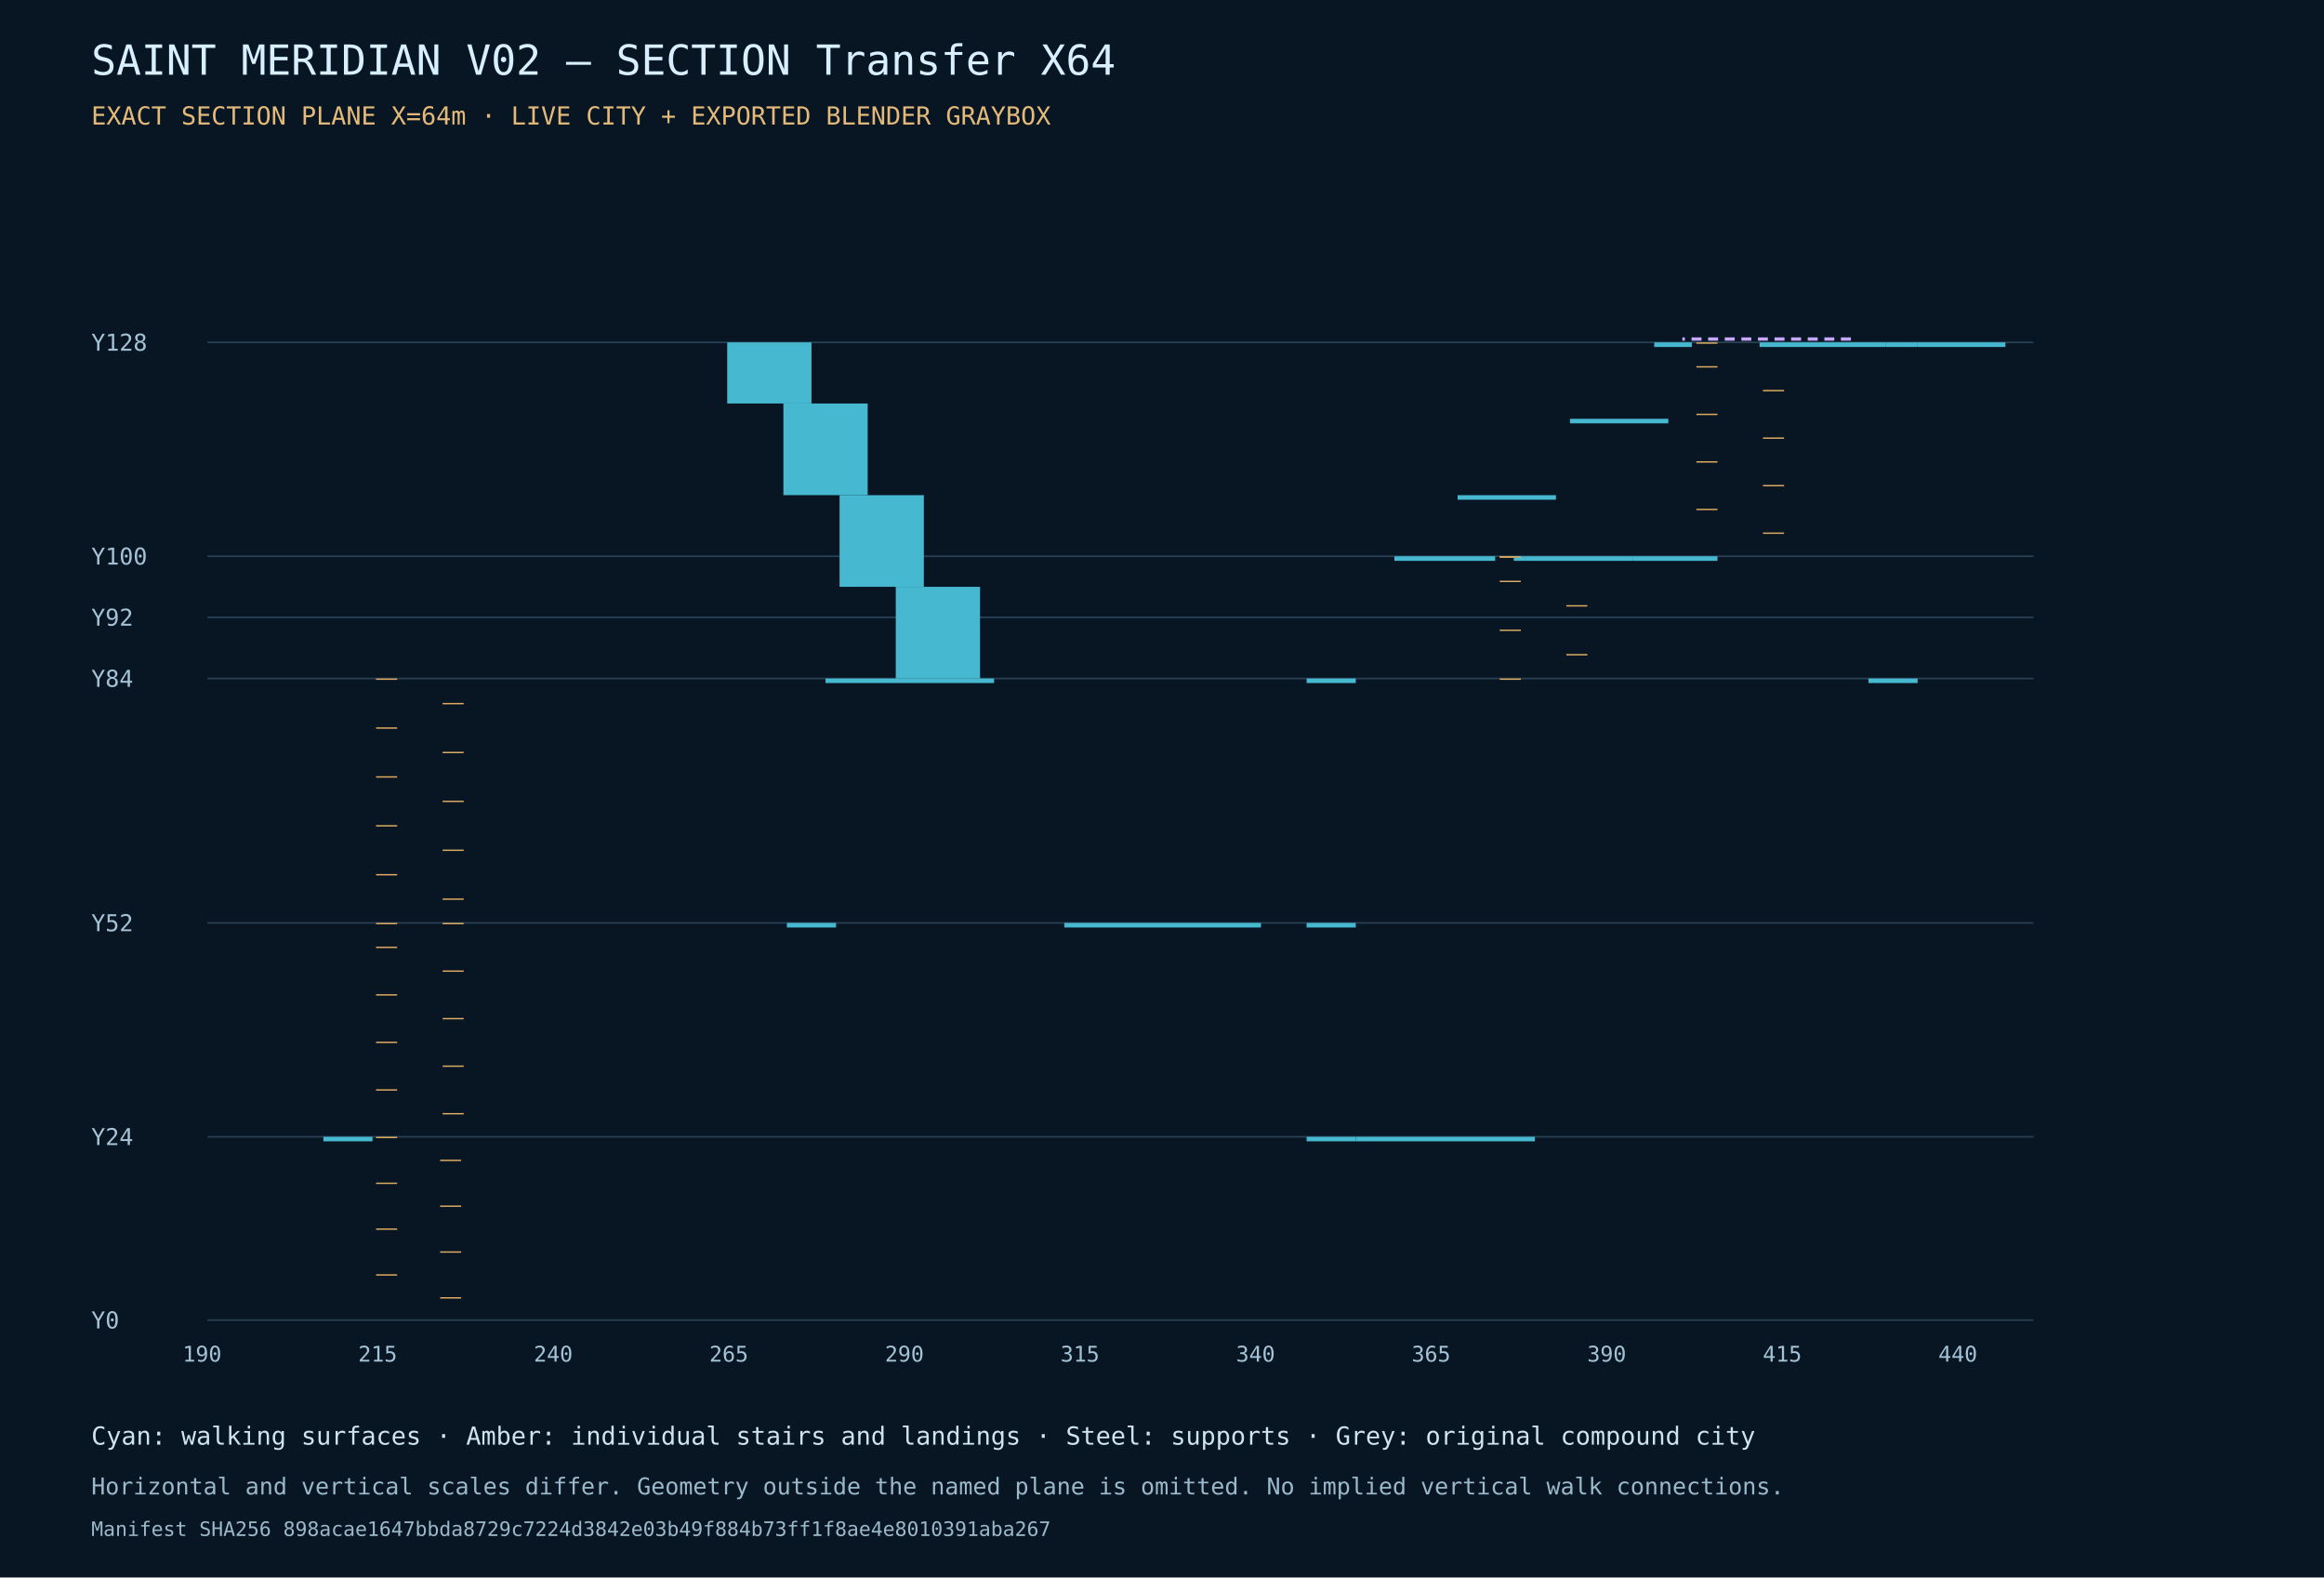
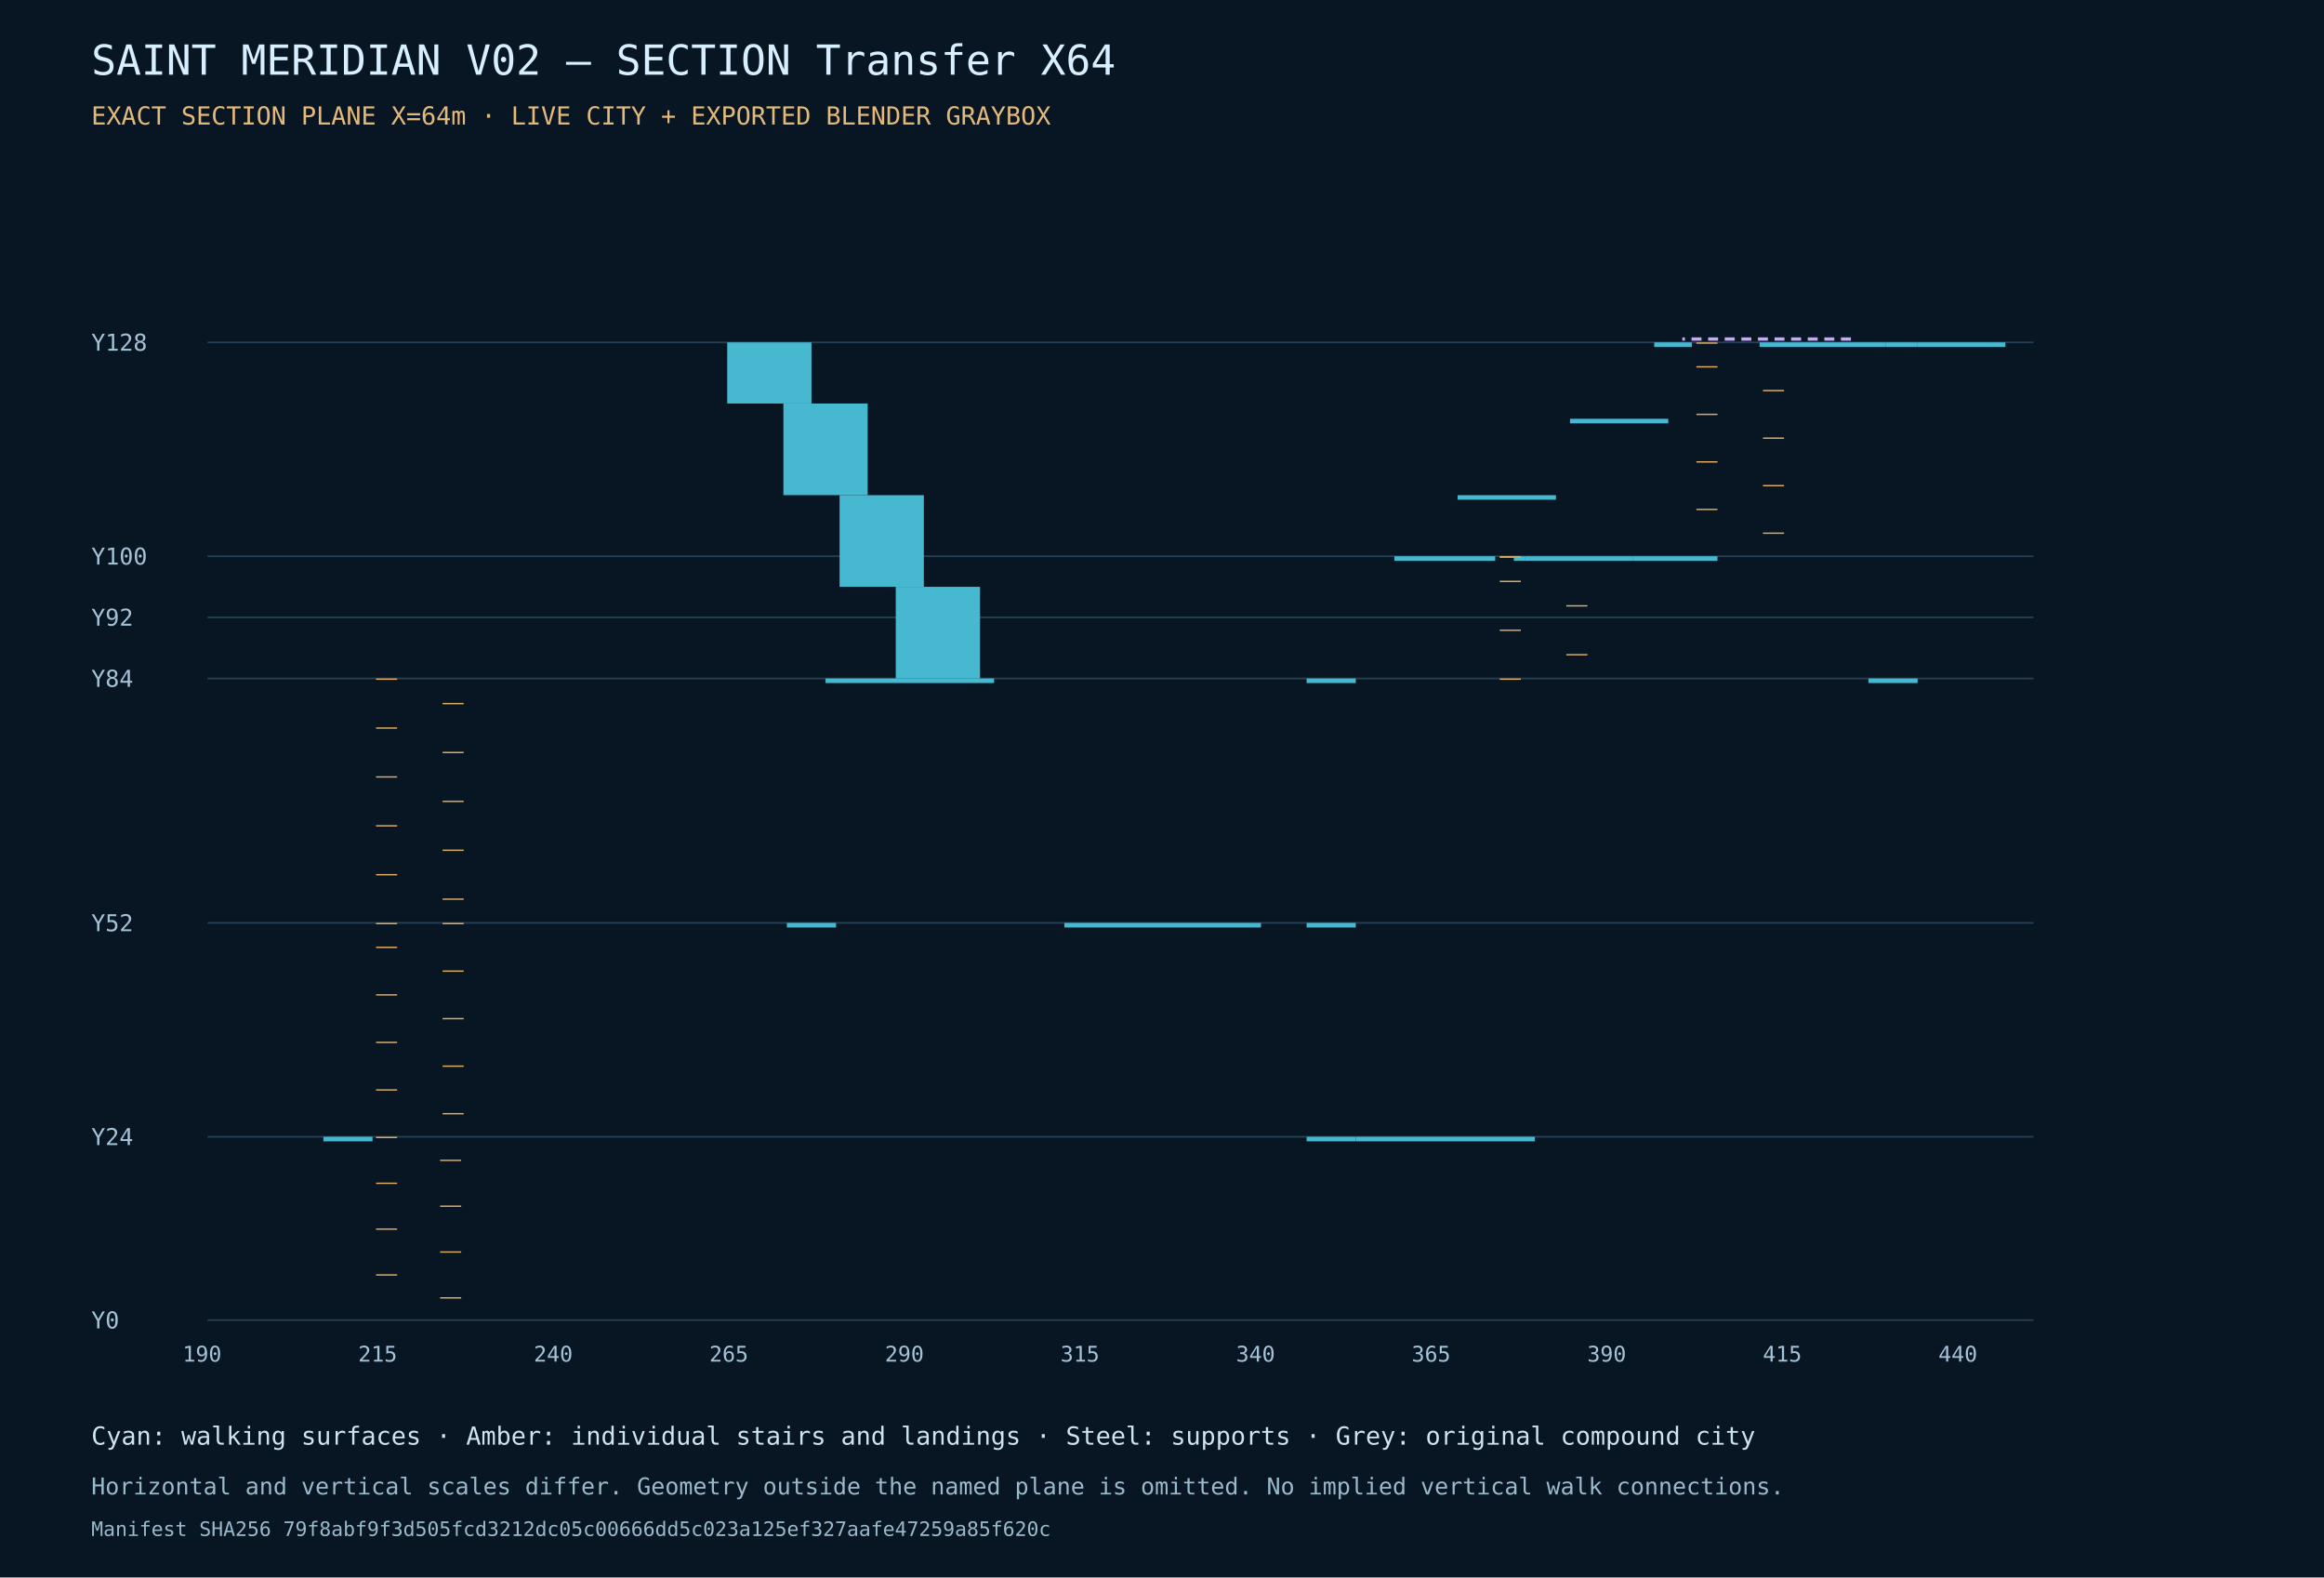
<svg xmlns="http://www.w3.org/2000/svg" width="1400" height="950" viewBox="0 0 1400 950">
  <defs>
    <clipPath id="section">
      <rect x="125" y="105" width="1100" height="690" />
    </clipPath>
  </defs>
  <rect width="1400" height="950" fill="#081523" />
  <text x="55" y="45" fill="#d7efff" font-family="monospace" font-size="25">SAINT MERIDIAN V02 — SECTION Transfer X64</text>
  <text x="55" y="75" fill="#e3ba79" font-family="monospace" font-size="15">EXACT SECTION PLANE X=64m · LIVE CITY + EXPORTED BLENDER GRAYBOX</text>
  <path d="M125 795.0H1225" stroke="#284053" stroke-width="1" />
  <text x="55" y="800.0" fill="#a4c3d7" font-family="monospace" font-size="14">Y0</text>
  <path d="M125 684.6H1225" stroke="#284053" stroke-width="1" />
  <text x="55" y="689.6" fill="#a4c3d7" font-family="monospace" font-size="14">Y24</text>
  <path d="M125 555.8H1225" stroke="#284053" stroke-width="1" />
  <text x="55" y="560.8" fill="#a4c3d7" font-family="monospace" font-size="14">Y52</text>
  <path d="M125 408.6H1225" stroke="#284053" stroke-width="1" />
  <text x="55" y="413.6" fill="#a4c3d7" font-family="monospace" font-size="14">Y84</text>
  <path d="M125 371.8H1225" stroke="#284053" stroke-width="1" />
  <text x="55" y="376.8" fill="#a4c3d7" font-family="monospace" font-size="14">Y92</text>
  <path d="M125 335H1225" stroke="#284053" stroke-width="1" />
  <text x="55" y="340" fill="#a4c3d7" font-family="monospace" font-size="14">Y100</text>
  <path d="M125 206.2H1225" stroke="#284053" stroke-width="1" />
  <text x="55" y="211.2" fill="#a4c3d7" font-family="monospace" font-size="14">Y128</text>
  <g clip-path="url(#section)">
    <rect x="3856.139" y="739.219" width="185.250" height="53.125" fill="#344757" opacity="0.5" />
    <rect x="3856.139" y="739.219" width="9.262" height="53.125" fill="#344757" opacity="0.5" />
    <rect x="3856.757" y="172.905" width="4.940" height="8.500" fill="#344757" opacity="0.5" />
    <rect x="4036.758" y="732.578" width="16.981" height="6.641" fill="#344757" opacity="0.5" />
    <rect x="3856.139" y="181.405" width="123.500" height="557.814" fill="#344757" opacity="0.5" />
    <rect x="3979.639" y="181.405" width="61.750" height="557.814" fill="#344757" opacity="0.5" />
    <rect x="4036.758" y="744.531" width="1.544" height="42.500" fill="#344757" opacity="0.5" />
    <rect x="-5461.202" y="741.728" width="219.520" height="50.735" fill="#344757" opacity="0.5" />
    <rect x="-5461.202" y="741.728" width="10.976" height="50.735" fill="#344757" opacity="0.5" />
    <rect x="-5460.470" y="200.893" width="5.854" height="8.118" fill="#344757" opacity="0.5" />
    <rect x="-5247.170" y="735.386" width="20.123" height="6.342" fill="#344757" opacity="0.5" />
    <rect x="-5461.202" y="209.011" width="146.347" height="532.717" fill="#344757" opacity="0.5" />
    <rect x="-5314.855" y="209.011" width="73.173" height="532.717" fill="#344757" opacity="0.5" />
    <rect x="-5247.170" y="746.802" width="1.829" height="40.588" fill="#344757" opacity="0.5" />
    <rect x="194.808" y="684.600" width="29.615" height="2.760" fill="#46b8d0" opacity="1" />
    <rect x="787.115" y="684.600" width="29.615" height="2.760" fill="#46b8d0" opacity="1" />
    <rect x="474.038" y="555.800" width="29.615" height="2.760" fill="#46b8d0" opacity="1" />
    <rect x="787.115" y="555.800" width="29.615" height="2.760" fill="#46b8d0" opacity="1" />
    <rect x="787.115" y="408.600" width="29.615" height="2.760" fill="#46b8d0" opacity="1" />
    <rect x="1125.577" y="408.600" width="29.615" height="2.760" fill="#46b8d0" opacity="1" />
    <rect x="816.731" y="684.600" width="107.885" height="2.760" fill="#46b8d0" opacity="1" />
    <rect x="641.154" y="555.800" width="118.462" height="2.760" fill="#46b8d0" opacity="1" />
    <rect x="840.000" y="335.000" width="60.712" height="2.760" fill="#46b8d0" opacity="1" />
    <rect x="918.904" y="335.000" width="64.942" height="2.760" fill="#46b8d0" opacity="1" />
    <rect x="1060.000" y="206.200" width="76.154" height="2.760" fill="#46b8d0" opacity="1" />
    <rect x="911.923" y="335.000" width="6.981" height="2.760" fill="#46b8d0" opacity="1" />
    <rect x="983.846" y="335.000" width="50.769" height="2.760" fill="#46b8d0" opacity="1" />
    <rect x="1136.154" y="206.200" width="19.038" height="2.760" fill="#46b8d0" opacity="1" />
    <rect x="497.308" y="408.600" width="101.538" height="2.760" fill="#46b8d0" opacity="1" />
    <rect x="539.615" y="353.400" width="50.769" height="55.200" fill="#46b8d0" opacity="1" />
    <rect x="505.769" y="298.200" width="50.769" height="55.200" fill="#46b8d0" opacity="1" />
    <rect x="471.923" y="243.000" width="50.769" height="55.200" fill="#46b8d0" opacity="1" />
    <rect x="438.077" y="206.200" width="50.769" height="36.800" fill="#46b8d0" opacity="1" />
    <rect x="1155.192" y="206.200" width="52.885" height="2.760" fill="#46b8d0" opacity="1" />
    <rect x="996.538" y="206.200" width="22.635" height="2.760" fill="#46b8d0" opacity="1" />
    <rect x="945.769" y="252.200" width="59.231" height="2.760" fill="#46b8d0" opacity="1" />
    <rect x="878.077" y="298.200" width="59.231" height="2.760" fill="#46b8d0" opacity="1" />
    <rect x="226.538" y="795.000" width="12.692" height="0.828" fill="#dfac62" opacity="1" />
    <rect x="265.123" y="781.200" width="12.692" height="0.828" fill="#dfac62" opacity="1" />
    <rect x="226.538" y="767.400" width="12.692" height="0.828" fill="#dfac62" opacity="1" />
    <rect x="265.123" y="753.600" width="12.692" height="0.828" fill="#dfac62" opacity="1" />
    <rect x="226.538" y="739.800" width="12.692" height="0.828" fill="#dfac62" opacity="1" />
    <rect x="265.123" y="726.000" width="12.692" height="0.828" fill="#dfac62" opacity="1" />
    <rect x="226.538" y="712.200" width="12.692" height="0.828" fill="#dfac62" opacity="1" />
    <rect x="265.123" y="698.400" width="12.692" height="0.828" fill="#dfac62" opacity="1" />
    <rect x="226.538" y="684.600" width="12.692" height="0.828" fill="#dfac62" opacity="1" />
    <rect x="266.646" y="670.289" width="12.692" height="0.828" fill="#dfac62" opacity="1" />
    <rect x="226.538" y="655.978" width="12.692" height="0.828" fill="#dfac62" opacity="1" />
    <rect x="266.646" y="641.667" width="12.692" height="0.828" fill="#dfac62" opacity="1" />
    <rect x="226.538" y="627.356" width="12.692" height="0.828" fill="#dfac62" opacity="1" />
    <rect x="266.646" y="613.044" width="12.692" height="0.828" fill="#dfac62" opacity="1" />
    <rect x="226.538" y="598.733" width="12.692" height="0.828" fill="#dfac62" opacity="1" />
    <rect x="266.646" y="584.422" width="12.692" height="0.828" fill="#dfac62" opacity="1" />
    <rect x="226.538" y="570.111" width="12.692" height="0.828" fill="#dfac62" opacity="1" />
    <rect x="266.646" y="555.800" width="12.692" height="0.828" fill="#dfac62" opacity="1" />
    <rect x="226.538" y="555.800" width="12.692" height="0.828" fill="#dfac62" opacity="1" />
    <rect x="266.646" y="541.080" width="12.692" height="0.828" fill="#dfac62" opacity="1" />
    <rect x="226.538" y="526.360" width="12.692" height="0.828" fill="#dfac62" opacity="1" />
    <rect x="266.646" y="511.640" width="12.692" height="0.828" fill="#dfac62" opacity="1" />
    <rect x="226.538" y="496.920" width="12.692" height="0.828" fill="#dfac62" opacity="1" />
    <rect x="266.646" y="482.200" width="12.692" height="0.828" fill="#dfac62" opacity="1" />
    <rect x="226.538" y="467.480" width="12.692" height="0.828" fill="#dfac62" opacity="1" />
    <rect x="266.646" y="452.760" width="12.692" height="0.828" fill="#dfac62" opacity="1" />
    <rect x="226.538" y="438.040" width="12.692" height="0.828" fill="#dfac62" opacity="1" />
    <rect x="266.646" y="423.320" width="12.692" height="0.828" fill="#dfac62" opacity="1" />
    <rect x="226.538" y="408.600" width="12.692" height="0.828" fill="#dfac62" opacity="1" />
    <rect x="903.462" y="408.600" width="12.692" height="0.828" fill="#dfac62" opacity="1" />
    <rect x="943.569" y="393.880" width="12.692" height="0.828" fill="#dfac62" opacity="1" />
    <rect x="903.462" y="379.160" width="12.692" height="0.828" fill="#dfac62" opacity="1" />
    <rect x="943.569" y="364.440" width="12.692" height="0.828" fill="#dfac62" opacity="1" />
    <rect x="903.462" y="349.720" width="12.692" height="0.828" fill="#dfac62" opacity="1" />
    <rect x="903.462" y="335.000" width="12.692" height="0.828" fill="#dfac62" opacity="1" />
    <rect x="903.462" y="335.000" width="8.462" height="0.828" fill="#dfac62" opacity="1" />
    <rect x="1062.031" y="320.689" width="12.692" height="0.828" fill="#dfac62" opacity="1" />
    <rect x="1021.923" y="306.378" width="12.692" height="0.828" fill="#dfac62" opacity="1" />
    <rect x="1062.031" y="292.067" width="12.692" height="0.828" fill="#dfac62" opacity="1" />
    <rect x="1021.923" y="277.756" width="12.692" height="0.828" fill="#dfac62" opacity="1" />
    <rect x="1062.031" y="263.444" width="12.692" height="0.828" fill="#dfac62" opacity="1" />
    <rect x="1021.923" y="249.133" width="12.692" height="0.828" fill="#dfac62" opacity="1" />
    <rect x="1062.031" y="234.822" width="12.692" height="0.828" fill="#dfac62" opacity="1" />
    <rect x="1021.923" y="220.511" width="12.692" height="0.828" fill="#dfac62" opacity="1" />
    <rect x="1021.923" y="206.200" width="12.692" height="0.828" fill="#dfac62" opacity="1" />
    <path d="M1115.0 204.176L1013.462 204.176" fill="none" stroke="#c7a8ff" stroke-width="2" stroke-dasharray="6 4" />
  </g>
  <text x="110.0" y="820.0" fill="#a4c3d7" font-family="monospace" font-size="13">190</text>
  <text x="215.769" y="820.0" fill="#a4c3d7" font-family="monospace" font-size="13">215</text>
  <text x="321.538" y="820.0" fill="#a4c3d7" font-family="monospace" font-size="13">240</text>
  <text x="427.308" y="820.0" fill="#a4c3d7" font-family="monospace" font-size="13">265</text>
  <text x="533.077" y="820.0" fill="#a4c3d7" font-family="monospace" font-size="13">290</text>
  <text x="638.846" y="820.0" fill="#a4c3d7" font-family="monospace" font-size="13">315</text>
  <text x="744.615" y="820.0" fill="#a4c3d7" font-family="monospace" font-size="13">340</text>
  <text x="850.385" y="820.0" fill="#a4c3d7" font-family="monospace" font-size="13">365</text>
  <text x="956.154" y="820.0" fill="#a4c3d7" font-family="monospace" font-size="13">390</text>
  <text x="1061.923" y="820.0" fill="#a4c3d7" font-family="monospace" font-size="13">415</text>
  <text x="1167.692" y="820.0" fill="#a4c3d7" font-family="monospace" font-size="13">440</text>
  <text x="55" y="870" fill="#cee4ee" font-family="monospace" font-size="15">Cyan: walking surfaces · Amber: individual stairs and landings · Steel: supports · Grey: original compound city</text>
  <text x="55" y="900" fill="#9ab9ca" font-family="monospace" font-size="14">Horizontal and vertical scales differ. Geometry outside the named plane is omitted. No implied vertical walk connections.</text>
-   <text x="55" y="925" fill="#9ab9ca" font-family="monospace" font-size="12">Manifest SHA256 898acae1647bbda8729c7224d3842e03b49f884b73ff1f8ae4e8010391aba267</text>
+   <text x="55" y="925" fill="#9ab9ca" font-family="monospace" font-size="12">Manifest SHA256 79f8abf9f3d505fcd3212dc05c00666dd5c023a125ef327aafe47259a85f620c</text>
</svg>
